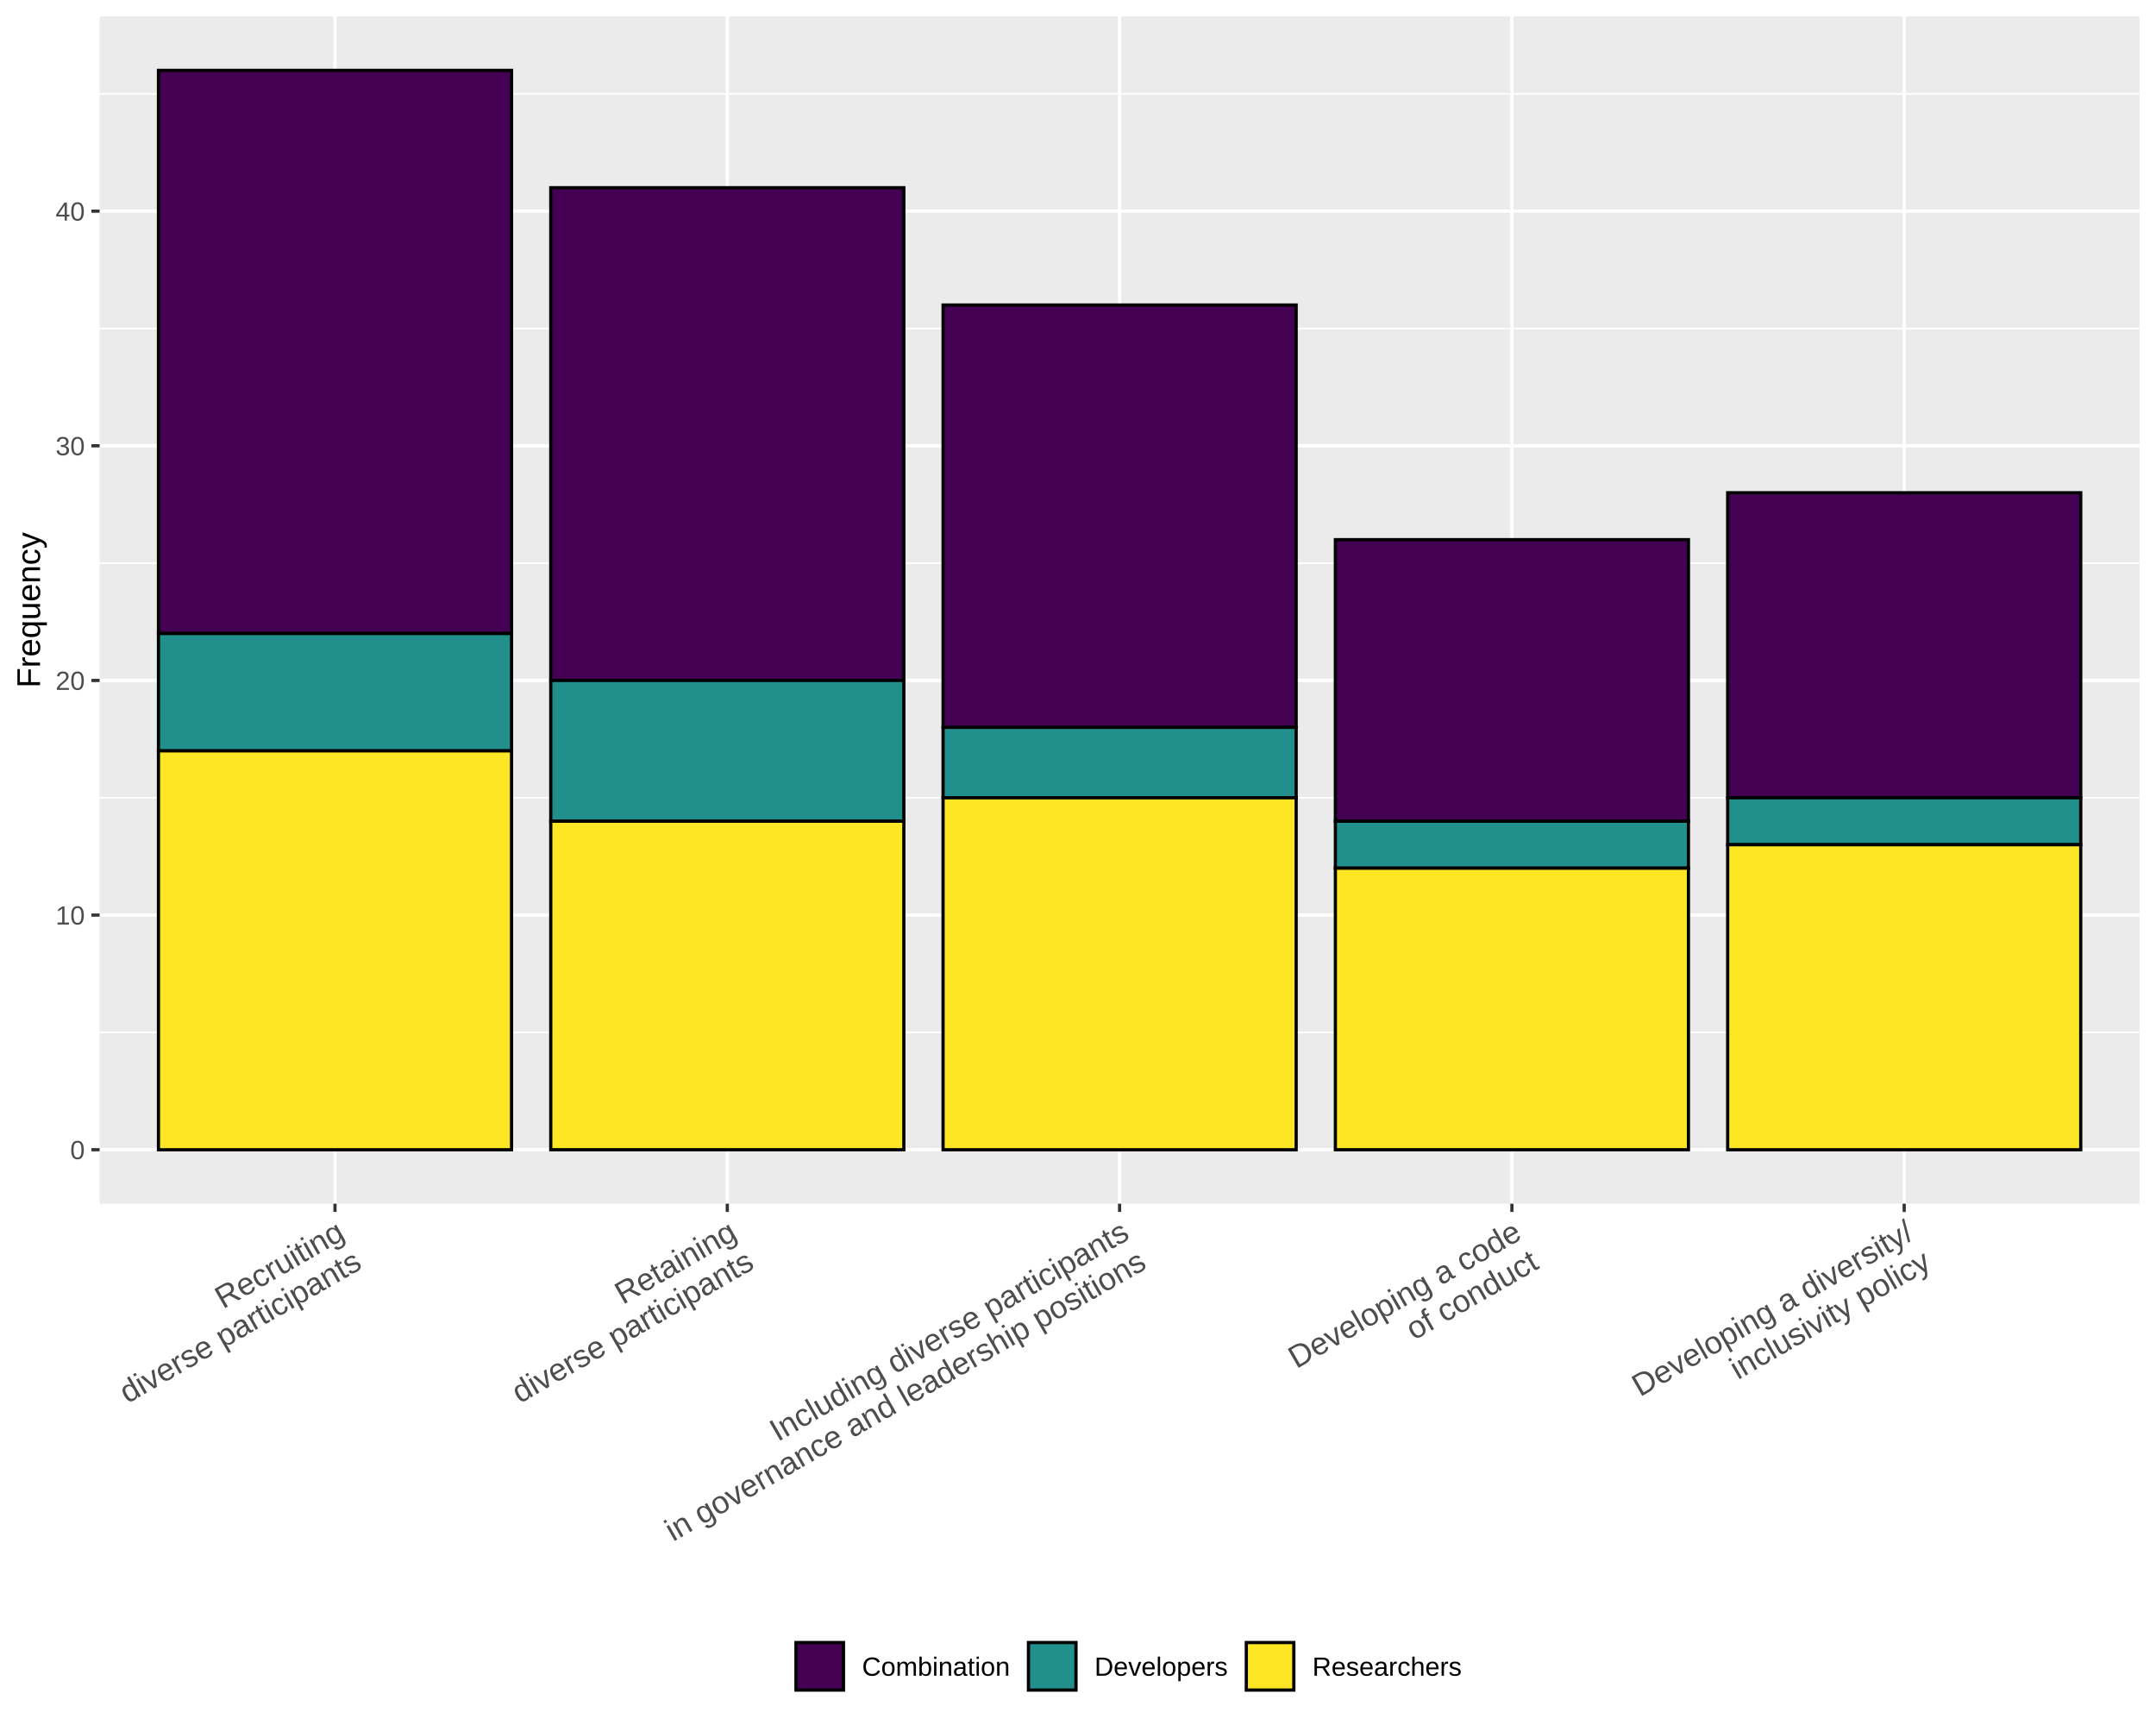
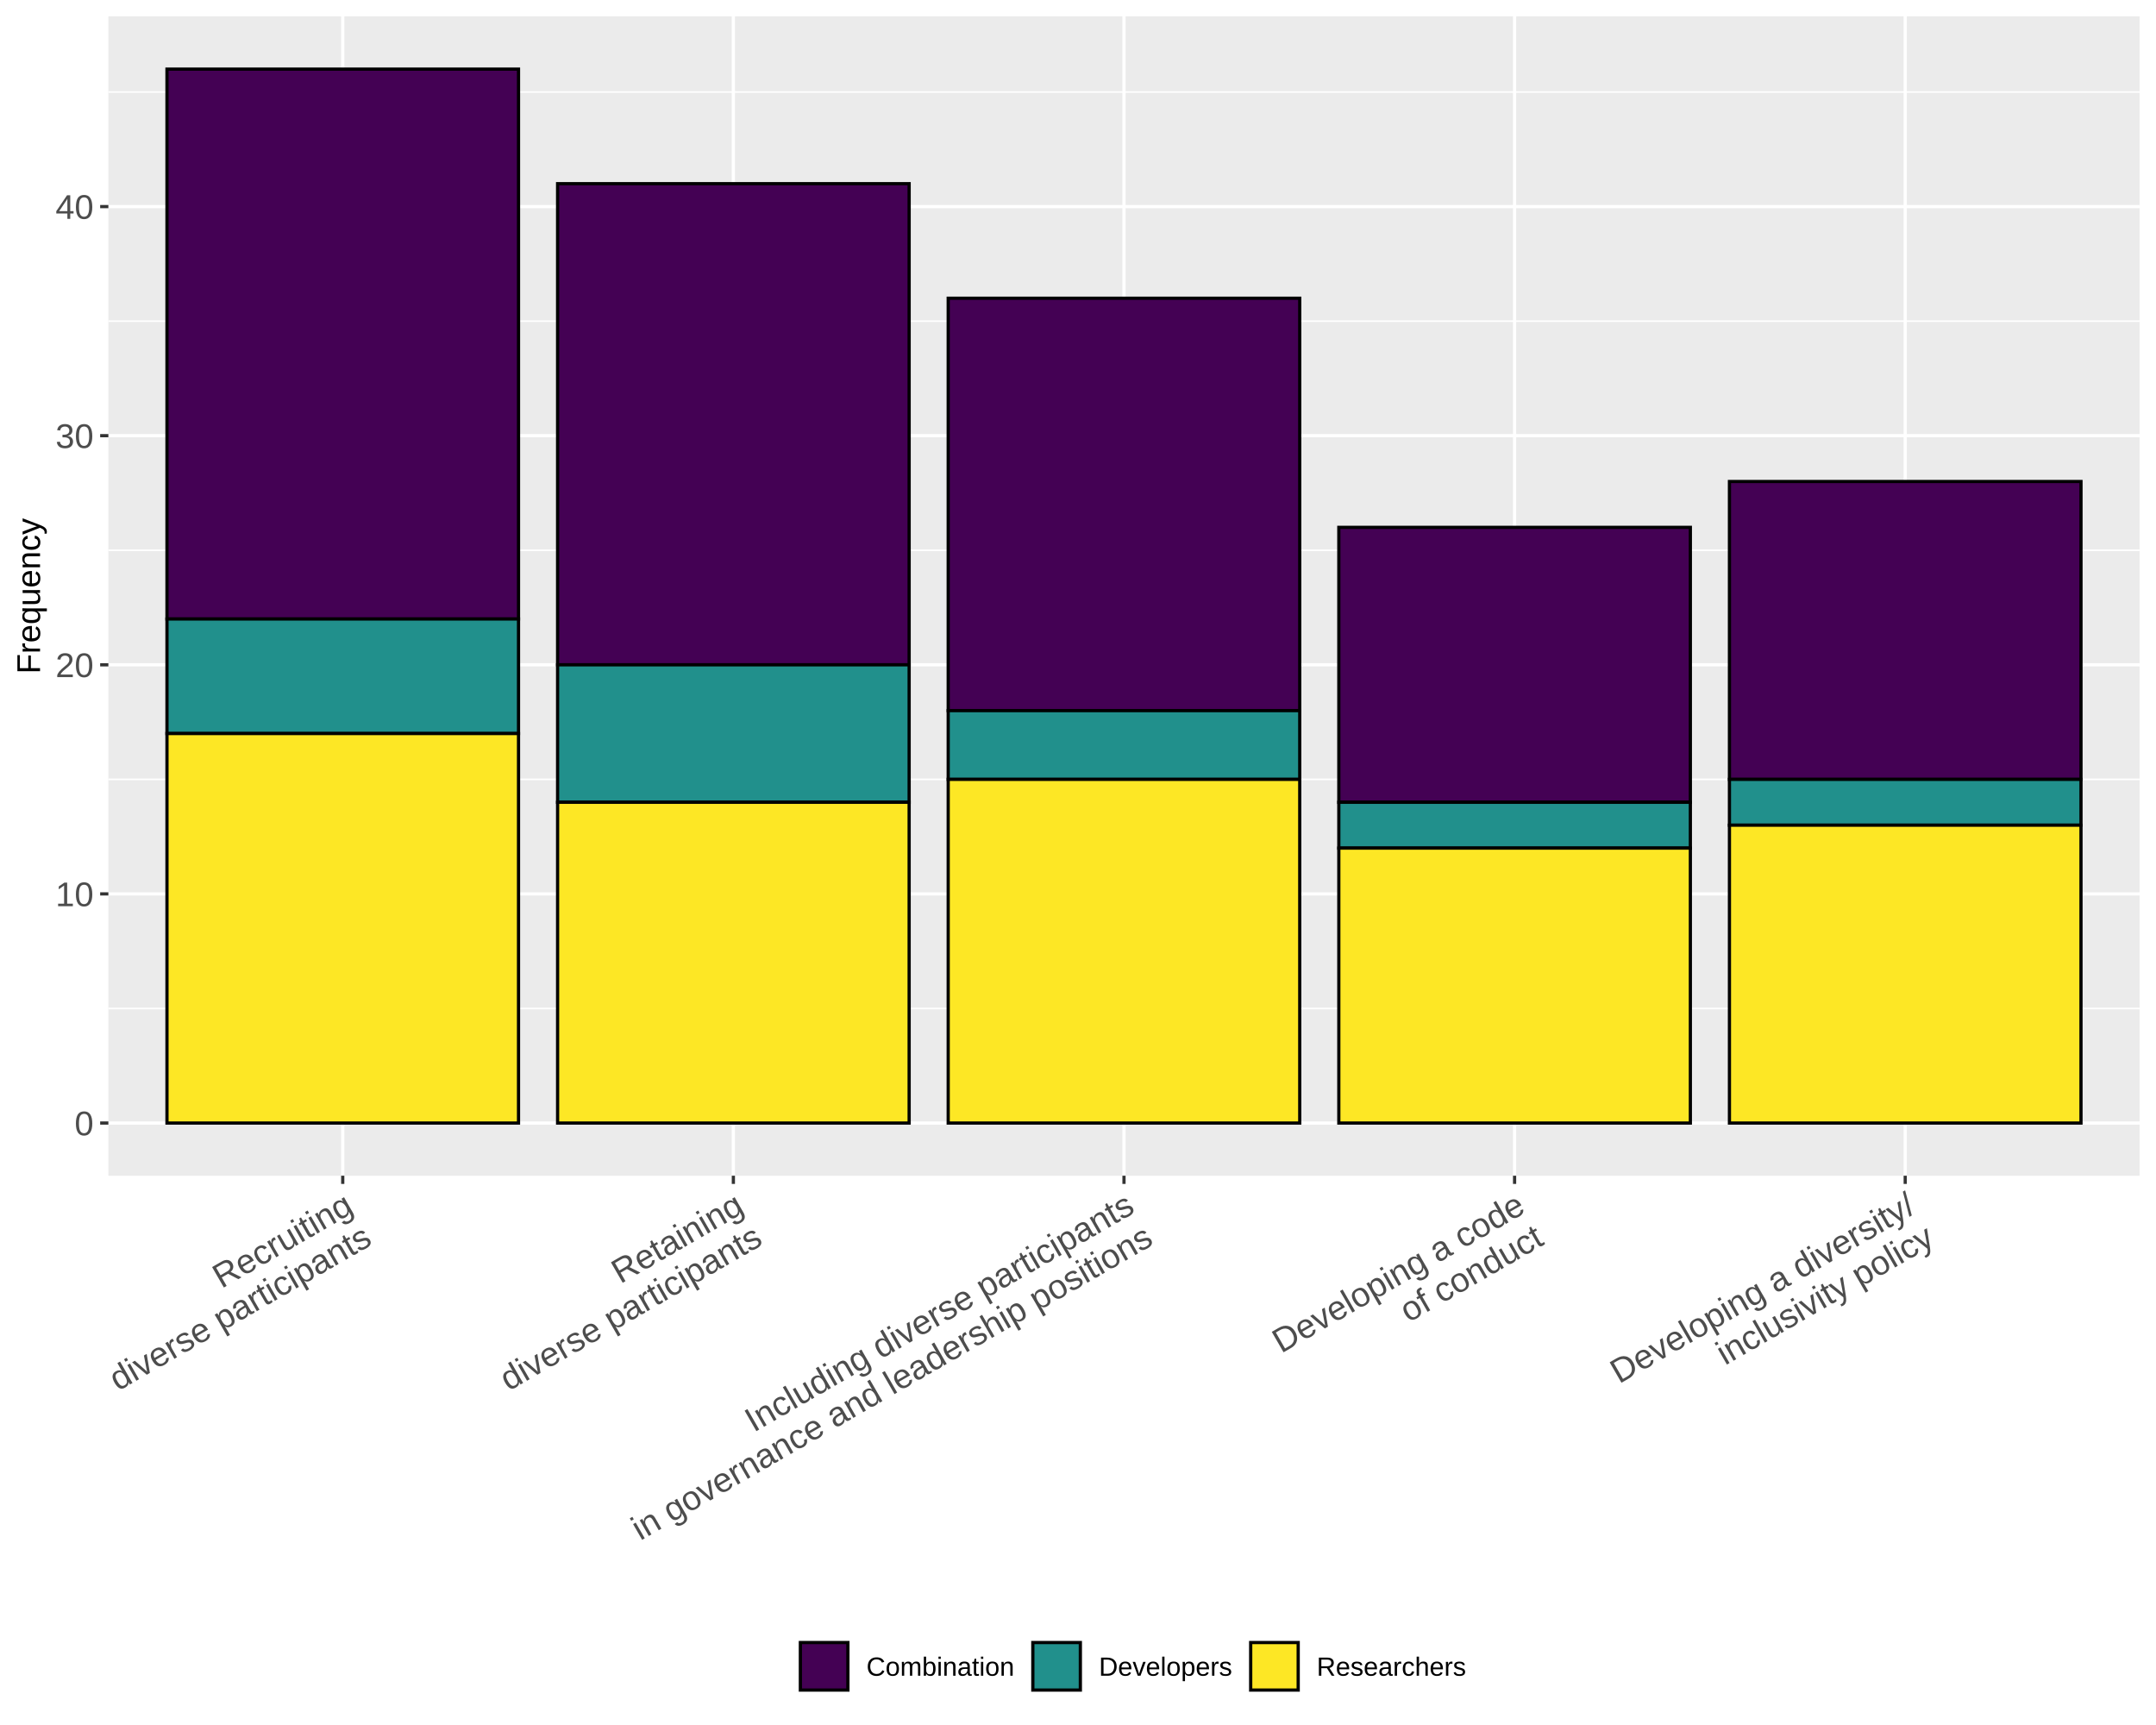
<svg xmlns="http://www.w3.org/2000/svg" class="svglite" width="720.00pt" height="576.00pt" viewBox="0 0 720.00 576.00">
  <defs>
    <style type="text/css">
    .svglite line, .svglite polyline, .svglite polygon, .svglite path, .svglite rect, .svglite circle {
      fill: none;
      stroke: #000000;
      stroke-linecap: round;
      stroke-linejoin: round;
      stroke-miterlimit: 10.00;
    }
    .svglite text {
      white-space: pre;
    }
  </style>
  </defs>
  <rect width="100%" height="100%" style="stroke: none; fill: #FFFFFF;" />
  <defs>
    <clipPath id="cpMC4wMHw3MjAuMDB8MC4wMHw1NzYuMDA=">
      <rect x="0.00" y="0.00" width="720.00" height="576.00" />
    </clipPath>
  </defs>
  <g clip-path="url(#cpMC4wMHw3MjAuMDB8MC4wMHw1NzYuMDA=)">
    <rect x="0.00" y="0.00" width="720.00" height="576.00" style="stroke-width: 1.07; stroke: #FFFFFF; fill: #FFFFFF;" />
  </g>
  <defs>
-     <clipPath id="cpMzMuMjd8NzE0LjUyfDUuNDh8NDAxLjkz">
-       <rect x="33.27" y="5.48" width="681.25" height="396.45" />
+     <clipPath id="cpMzYuMTl8NzE0LjUyfDUuNDh8MzkyLjU5">
+       <rect x="36.19" y="5.48" width="678.33" height="387.12" />
    </clipPath>
  </defs>
-   <g clip-path="url(#cpMzMuMjd8NzE0LjUyfDUuNDh8NDAxLjkz)">
-     <rect x="33.27" y="5.48" width="681.25" height="396.45" style="stroke-width: 1.07; stroke: none; fill: #EBEBEB;" />
-     <polyline points="33.27,344.74 714.52,344.74 " style="stroke-width: 0.53; stroke: #FFFFFF; stroke-linecap: butt;" />
-     <polyline points="33.27,266.39 714.52,266.39 " style="stroke-width: 0.53; stroke: #FFFFFF; stroke-linecap: butt;" />
-     <polyline points="33.27,188.04 714.52,188.04 " style="stroke-width: 0.53; stroke: #FFFFFF; stroke-linecap: butt;" />
-     <polyline points="33.27,109.69 714.52,109.69 " style="stroke-width: 0.53; stroke: #FFFFFF; stroke-linecap: butt;" />
-     <polyline points="33.27,31.34 714.52,31.34 " style="stroke-width: 0.53; stroke: #FFFFFF; stroke-linecap: butt;" />
-     <polyline points="33.27,383.91 714.52,383.91 " style="stroke-width: 1.07; stroke: #FFFFFF; stroke-linecap: butt;" />
-     <polyline points="33.27,305.56 714.52,305.56 " style="stroke-width: 1.07; stroke: #FFFFFF; stroke-linecap: butt;" />
-     <polyline points="33.27,227.21 714.52,227.21 " style="stroke-width: 1.07; stroke: #FFFFFF; stroke-linecap: butt;" />
-     <polyline points="33.27,148.86 714.52,148.86 " style="stroke-width: 1.07; stroke: #FFFFFF; stroke-linecap: butt;" />
-     <polyline points="33.27,70.51 714.52,70.51 " style="stroke-width: 1.07; stroke: #FFFFFF; stroke-linecap: butt;" />
-     <polyline points="111.87,401.93 111.87,5.48 " style="stroke-width: 1.07; stroke: #FFFFFF; stroke-linecap: butt;" />
-     <polyline points="242.88,401.93 242.88,5.48 " style="stroke-width: 1.07; stroke: #FFFFFF; stroke-linecap: butt;" />
-     <polyline points="373.89,401.93 373.89,5.48 " style="stroke-width: 1.07; stroke: #FFFFFF; stroke-linecap: butt;" />
-     <polyline points="504.90,401.93 504.90,5.48 " style="stroke-width: 1.07; stroke: #FFFFFF; stroke-linecap: butt;" />
-     <polyline points="635.91,401.93 635.91,5.48 " style="stroke-width: 1.07; stroke: #FFFFFF; stroke-linecap: butt;" />
-     <rect x="52.92" y="23.50" width="117.91" height="188.04" style="stroke-width: 1.07; stroke-linecap: square; stroke-linejoin: miter; fill: #440154;" />
-     <rect x="52.92" y="211.54" width="117.91" height="39.18" style="stroke-width: 1.07; stroke-linecap: square; stroke-linejoin: miter; fill: #21908C;" />
-     <rect x="52.92" y="250.72" width="117.91" height="133.20" style="stroke-width: 1.07; stroke-linecap: square; stroke-linejoin: miter; fill: #FDE725;" />
-     <rect x="183.93" y="62.68" width="117.91" height="164.54" style="stroke-width: 1.07; stroke-linecap: square; stroke-linejoin: miter; fill: #440154;" />
-     <rect x="183.93" y="227.21" width="117.91" height="47.01" style="stroke-width: 1.07; stroke-linecap: square; stroke-linejoin: miter; fill: #21908C;" />
-     <rect x="183.93" y="274.22" width="117.91" height="109.69" style="stroke-width: 1.07; stroke-linecap: square; stroke-linejoin: miter; fill: #FDE725;" />
-     <rect x="314.94" y="101.85" width="117.91" height="141.03" style="stroke-width: 1.07; stroke-linecap: square; stroke-linejoin: miter; fill: #440154;" />
-     <rect x="314.94" y="242.88" width="117.91" height="23.51" style="stroke-width: 1.07; stroke-linecap: square; stroke-linejoin: miter; fill: #21908C;" />
-     <rect x="314.94" y="266.39" width="117.91" height="117.53" style="stroke-width: 1.07; stroke-linecap: square; stroke-linejoin: miter; fill: #FDE725;" />
-     <rect x="445.95" y="180.20" width="117.91" height="94.02" style="stroke-width: 1.07; stroke-linecap: square; stroke-linejoin: miter; fill: #440154;" />
-     <rect x="445.95" y="274.22" width="117.91" height="15.67" style="stroke-width: 1.07; stroke-linecap: square; stroke-linejoin: miter; fill: #21908C;" />
-     <rect x="445.95" y="289.89" width="117.91" height="94.02" style="stroke-width: 1.07; stroke-linecap: square; stroke-linejoin: miter; fill: #FDE725;" />
-     <rect x="576.96" y="164.53" width="117.91" height="101.86" style="stroke-width: 1.07; stroke-linecap: square; stroke-linejoin: miter; fill: #440154;" />
-     <rect x="576.96" y="266.39" width="117.91" height="15.67" style="stroke-width: 1.07; stroke-linecap: square; stroke-linejoin: miter; fill: #21908C;" />
-     <rect x="576.96" y="282.06" width="117.91" height="101.86" style="stroke-width: 1.07; stroke-linecap: square; stroke-linejoin: miter; fill: #FDE725;" />
+   <g clip-path="url(#cpMzYuMTl8NzE0LjUyfDUuNDh8MzkyLjU5)">
+     <rect x="36.19" y="5.48" width="678.33" height="387.12" style="stroke-width: 1.07; stroke: none; fill: #EBEBEB;" />
+     <polyline points="36.19,336.75 714.52,336.75 " style="stroke-width: 0.53; stroke: #FFFFFF; stroke-linecap: butt;" />
+     <polyline points="36.19,260.24 714.52,260.24 " style="stroke-width: 0.53; stroke: #FFFFFF; stroke-linecap: butt;" />
+     <polyline points="36.19,183.74 714.52,183.74 " style="stroke-width: 0.53; stroke: #FFFFFF; stroke-linecap: butt;" />
+     <polyline points="36.19,107.23 714.52,107.23 " style="stroke-width: 0.53; stroke: #FFFFFF; stroke-linecap: butt;" />
+     <polyline points="36.19,30.73 714.52,30.73 " style="stroke-width: 0.53; stroke: #FFFFFF; stroke-linecap: butt;" />
+     <polyline points="36.19,375.00 714.52,375.00 " style="stroke-width: 1.07; stroke: #FFFFFF; stroke-linecap: butt;" />
+     <polyline points="36.19,298.49 714.52,298.49 " style="stroke-width: 1.07; stroke: #FFFFFF; stroke-linecap: butt;" />
+     <polyline points="36.19,221.99 714.52,221.99 " style="stroke-width: 1.07; stroke: #FFFFFF; stroke-linecap: butt;" />
+     <polyline points="36.19,145.48 714.52,145.48 " style="stroke-width: 1.07; stroke: #FFFFFF; stroke-linecap: butt;" />
+     <polyline points="36.19,68.98 714.52,68.98 " style="stroke-width: 1.07; stroke: #FFFFFF; stroke-linecap: butt;" />
+     <polyline points="114.46,392.59 114.46,5.48 " style="stroke-width: 1.07; stroke: #FFFFFF; stroke-linecap: butt;" />
+     <polyline points="244.91,392.59 244.91,5.48 " style="stroke-width: 1.07; stroke: #FFFFFF; stroke-linecap: butt;" />
+     <polyline points="375.36,392.59 375.36,5.48 " style="stroke-width: 1.07; stroke: #FFFFFF; stroke-linecap: butt;" />
+     <polyline points="505.80,392.59 505.80,5.48 " style="stroke-width: 1.07; stroke: #FFFFFF; stroke-linecap: butt;" />
+     <polyline points="636.25,392.59 636.25,5.48 " style="stroke-width: 1.07; stroke: #FFFFFF; stroke-linecap: butt;" />
+     <rect x="55.76" y="23.08" width="117.40" height="183.61" style="stroke-width: 1.07; stroke-linecap: square; stroke-linejoin: miter; fill: #440154;" />
+     <rect x="55.76" y="206.69" width="117.40" height="38.25" style="stroke-width: 1.07; stroke-linecap: square; stroke-linejoin: miter; fill: #21908C;" />
+     <rect x="55.76" y="244.94" width="117.40" height="130.06" style="stroke-width: 1.07; stroke-linecap: square; stroke-linejoin: miter; fill: #FDE725;" />
+     <rect x="186.21" y="61.33" width="117.40" height="160.66" style="stroke-width: 1.07; stroke-linecap: square; stroke-linejoin: miter; fill: #440154;" />
+     <rect x="186.21" y="221.99" width="117.40" height="45.90" style="stroke-width: 1.07; stroke-linecap: square; stroke-linejoin: miter; fill: #21908C;" />
+     <rect x="186.21" y="267.89" width="117.40" height="107.11" style="stroke-width: 1.07; stroke-linecap: square; stroke-linejoin: miter; fill: #FDE725;" />
+     <rect x="316.65" y="99.58" width="117.40" height="137.71" style="stroke-width: 1.07; stroke-linecap: square; stroke-linejoin: miter; fill: #440154;" />
+     <rect x="316.65" y="237.29" width="117.40" height="22.95" style="stroke-width: 1.07; stroke-linecap: square; stroke-linejoin: miter; fill: #21908C;" />
+     <rect x="316.65" y="260.24" width="117.40" height="114.76" style="stroke-width: 1.07; stroke-linecap: square; stroke-linejoin: miter; fill: #FDE725;" />
+     <rect x="447.10" y="176.09" width="117.40" height="91.81" style="stroke-width: 1.07; stroke-linecap: square; stroke-linejoin: miter; fill: #440154;" />
+     <rect x="447.10" y="267.89" width="117.40" height="15.30" style="stroke-width: 1.07; stroke-linecap: square; stroke-linejoin: miter; fill: #21908C;" />
+     <rect x="447.10" y="283.19" width="117.40" height="91.81" style="stroke-width: 1.07; stroke-linecap: square; stroke-linejoin: miter; fill: #FDE725;" />
+     <rect x="577.55" y="160.78" width="117.40" height="99.46" style="stroke-width: 1.07; stroke-linecap: square; stroke-linejoin: miter; fill: #440154;" />
+     <rect x="577.55" y="260.24" width="117.40" height="15.30" style="stroke-width: 1.07; stroke-linecap: square; stroke-linejoin: miter; fill: #21908C;" />
+     <rect x="577.55" y="275.54" width="117.40" height="99.46" style="stroke-width: 1.07; stroke-linecap: square; stroke-linejoin: miter; fill: #FDE725;" />
  </g>
  <g clip-path="url(#cpMC4wMHw3MjAuMDB8MC4wMHw1NzYuMDA=)">
-     <text x="28.34" y="387.06" text-anchor="end" style="font-size: 8.80px;fill: #4D4D4D; font-family: &quot;Arial&quot;;" textLength="4.90px" lengthAdjust="spacingAndGlyphs">0</text>
-     <text x="28.34" y="308.71" text-anchor="end" style="font-size: 8.80px;fill: #4D4D4D; font-family: &quot;Arial&quot;;" textLength="9.79px" lengthAdjust="spacingAndGlyphs">10</text>
-     <text x="28.34" y="230.36" text-anchor="end" style="font-size: 8.80px;fill: #4D4D4D; font-family: &quot;Arial&quot;;" textLength="9.79px" lengthAdjust="spacingAndGlyphs">20</text>
-     <text x="28.34" y="152.01" text-anchor="end" style="font-size: 8.80px;fill: #4D4D4D; font-family: &quot;Arial&quot;;" textLength="9.79px" lengthAdjust="spacingAndGlyphs">30</text>
-     <text x="28.34" y="73.66" text-anchor="end" style="font-size: 8.80px;fill: #4D4D4D; font-family: &quot;Arial&quot;;" textLength="9.79px" lengthAdjust="spacingAndGlyphs">40</text>
-     <polyline points="30.53,383.91 33.27,383.91 " style="stroke-width: 1.07; stroke: #333333; stroke-linecap: butt;" />
-     <polyline points="30.53,305.56 33.27,305.56 " style="stroke-width: 1.07; stroke: #333333; stroke-linecap: butt;" />
-     <polyline points="30.53,227.21 33.27,227.21 " style="stroke-width: 1.07; stroke: #333333; stroke-linecap: butt;" />
-     <polyline points="30.53,148.86 33.27,148.86 " style="stroke-width: 1.07; stroke: #333333; stroke-linecap: butt;" />
-     <polyline points="30.53,70.51 33.27,70.51 " style="stroke-width: 1.07; stroke: #333333; stroke-linecap: butt;" />
-     <polyline points="111.87,404.67 111.87,401.93 " style="stroke-width: 1.07; stroke: #333333; stroke-linecap: butt;" />
-     <polyline points="242.88,404.67 242.88,401.93 " style="stroke-width: 1.07; stroke: #333333; stroke-linecap: butt;" />
-     <polyline points="373.89,404.67 373.89,401.93 " style="stroke-width: 1.07; stroke: #333333; stroke-linecap: butt;" />
-     <polyline points="504.90,404.67 504.90,401.93 " style="stroke-width: 1.07; stroke: #333333; stroke-linecap: butt;" />
-     <polyline points="635.91,404.67 635.91,401.93 " style="stroke-width: 1.07; stroke: #333333; stroke-linecap: butt;" />
-     <text transform="translate(115.66,413.42) rotate(-30)" text-anchor="end" style="font-size: 10.56px;fill: #4D4D4D; font-family: &quot;Arial&quot;;" textLength="47.48px" lengthAdjust="spacingAndGlyphs">Recruiting</text>
-     <text transform="translate(121.36,423.29) rotate(-30)" text-anchor="end" style="font-size: 10.56px;fill: #4D4D4D; font-family: &quot;Arial&quot;;" textLength="93.79px" lengthAdjust="spacingAndGlyphs"> diverse participants</text>
-     <text transform="translate(246.67,413.42) rotate(-30)" text-anchor="end" style="font-size: 10.56px;fill: #4D4D4D; font-family: &quot;Arial&quot;;" textLength="44.57px" lengthAdjust="spacingAndGlyphs">Retaining</text>
-     <text transform="translate(252.37,423.29) rotate(-30)" text-anchor="end" style="font-size: 10.56px;fill: #4D4D4D; font-family: &quot;Arial&quot;;" textLength="93.79px" lengthAdjust="spacingAndGlyphs"> diverse participants</text>
-     <text transform="translate(377.68,413.42) rotate(-30)" text-anchor="end" style="font-size: 10.56px;fill: #4D4D4D; font-family: &quot;Arial&quot;;" textLength="136.02px" lengthAdjust="spacingAndGlyphs">Including diverse participants</text>
-     <text transform="translate(383.38,423.29) rotate(-30)" text-anchor="end" style="font-size: 10.56px;fill: #4D4D4D; font-family: &quot;Arial&quot;;" textLength="185.89px" lengthAdjust="spacingAndGlyphs"> in governance and leadership positions</text>
-     <text transform="translate(508.69,413.42) rotate(-30)" text-anchor="end" style="font-size: 10.56px;fill: #4D4D4D; font-family: &quot;Arial&quot;;" textLength="87.38px" lengthAdjust="spacingAndGlyphs">Developing a code</text>
-     <text transform="translate(514.39,423.29) rotate(-30)" text-anchor="end" style="font-size: 10.56px;fill: #4D4D4D; font-family: &quot;Arial&quot;;" textLength="51.60px" lengthAdjust="spacingAndGlyphs"> of conduct</text>
-     <text transform="translate(639.70,413.42) rotate(-30)" text-anchor="end" style="font-size: 10.56px;fill: #4D4D4D; font-family: &quot;Arial&quot;;" textLength="106.11px" lengthAdjust="spacingAndGlyphs">Developing a diversity/</text>
-     <text transform="translate(645.40,423.29) rotate(-30)" text-anchor="end" style="font-size: 10.56px;fill: #4D4D4D; font-family: &quot;Arial&quot;;" textLength="77.93px" lengthAdjust="spacingAndGlyphs"> inclusivity policy</text>
-     <text transform="translate(13.37,203.71) rotate(-90)" text-anchor="middle" style="font-size: 11.00px; font-family: &quot;Arial&quot;;" textLength="51.98px" lengthAdjust="spacingAndGlyphs">Frequency</text>
-     <rect x="254.16" y="542.28" width="239.47" height="28.24" style="stroke-width: 1.07; stroke: none; fill: #FFFFFF;" />
-     <rect x="265.12" y="547.76" width="17.28" height="17.28" style="stroke-width: 1.07; stroke: none; fill: #F2F2F2;" />
-     <rect x="265.82" y="548.47" width="15.86" height="15.86" style="stroke-width: 1.07; stroke-linecap: square; stroke-linejoin: miter; fill: #440154;" />
-     <rect x="342.75" y="547.76" width="17.28" height="17.28" style="stroke-width: 1.07; stroke: none; fill: #F2F2F2;" />
-     <rect x="343.46" y="548.47" width="15.86" height="15.86" style="stroke-width: 1.07; stroke-linecap: square; stroke-linejoin: miter; fill: #21908C;" />
-     <rect x="415.50" y="547.76" width="17.28" height="17.28" style="stroke-width: 1.07; stroke: none; fill: #F2F2F2;" />
-     <rect x="416.21" y="548.47" width="15.86" height="15.86" style="stroke-width: 1.07; stroke-linecap: square; stroke-linejoin: miter; fill: #FDE725;" />
-     <text x="287.88" y="559.55" style="font-size: 8.80px; font-family: &quot;Arial&quot;;" textLength="49.40px" lengthAdjust="spacingAndGlyphs">Combination</text>
-     <text x="365.51" y="559.55" style="font-size: 8.80px; font-family: &quot;Arial&quot;;" textLength="44.51px" lengthAdjust="spacingAndGlyphs">Developers</text>
-     <text x="438.26" y="559.55" style="font-size: 8.80px; font-family: &quot;Arial&quot;;" textLength="49.89px" lengthAdjust="spacingAndGlyphs">Researchers</text>
+     <text x="31.26" y="379.10" text-anchor="end" style="font-size: 11.44px;fill: #4D4D4D; font-family: &quot;Arial&quot;;" textLength="6.36px" lengthAdjust="spacingAndGlyphs">0</text>
+     <text x="31.26" y="302.60" text-anchor="end" style="font-size: 11.44px;fill: #4D4D4D; font-family: &quot;Arial&quot;;" textLength="12.72px" lengthAdjust="spacingAndGlyphs">10</text>
+     <text x="31.26" y="226.09" text-anchor="end" style="font-size: 11.44px;fill: #4D4D4D; font-family: &quot;Arial&quot;;" textLength="12.72px" lengthAdjust="spacingAndGlyphs">20</text>
+     <text x="31.26" y="149.59" text-anchor="end" style="font-size: 11.44px;fill: #4D4D4D; font-family: &quot;Arial&quot;;" textLength="12.72px" lengthAdjust="spacingAndGlyphs">30</text>
+     <text x="31.26" y="73.08" text-anchor="end" style="font-size: 11.44px;fill: #4D4D4D; font-family: &quot;Arial&quot;;" textLength="12.72px" lengthAdjust="spacingAndGlyphs">40</text>
+     <polyline points="33.45,375.00 36.19,375.00 " style="stroke-width: 1.07; stroke: #333333; stroke-linecap: butt;" />
+     <polyline points="33.45,298.49 36.19,298.49 " style="stroke-width: 1.07; stroke: #333333; stroke-linecap: butt;" />
+     <polyline points="33.45,221.99 36.19,221.99 " style="stroke-width: 1.07; stroke: #333333; stroke-linecap: butt;" />
+     <polyline points="33.45,145.48 36.19,145.48 " style="stroke-width: 1.07; stroke: #333333; stroke-linecap: butt;" />
+     <polyline points="33.45,68.98 36.19,68.98 " style="stroke-width: 1.07; stroke: #333333; stroke-linecap: butt;" />
+     <polyline points="114.46,395.33 114.46,392.59 " style="stroke-width: 1.07; stroke: #333333; stroke-linecap: butt;" />
+     <polyline points="244.91,395.33 244.91,392.59 " style="stroke-width: 1.07; stroke: #333333; stroke-linecap: butt;" />
+     <polyline points="375.36,395.33 375.36,392.59 " style="stroke-width: 1.07; stroke: #333333; stroke-linecap: butt;" />
+     <polyline points="505.80,395.33 505.80,392.59 " style="stroke-width: 1.07; stroke: #333333; stroke-linecap: butt;" />
+     <polyline points="636.25,395.33 636.25,392.59 " style="stroke-width: 1.07; stroke: #333333; stroke-linecap: butt;" />
+     <text transform="translate(118.56,404.63) rotate(-30)" text-anchor="end" style="font-size: 11.44px;fill: #4D4D4D; font-family: &quot;Arial&quot;;" textLength="51.47px" lengthAdjust="spacingAndGlyphs">Recruiting</text>
+     <text transform="translate(124.74,415.33) rotate(-30)" text-anchor="end" style="font-size: 11.44px;fill: #4D4D4D; font-family: &quot;Arial&quot;;" textLength="101.67px" lengthAdjust="spacingAndGlyphs"> diverse participants</text>
+     <text transform="translate(249.01,404.63) rotate(-30)" text-anchor="end" style="font-size: 11.44px;fill: #4D4D4D; font-family: &quot;Arial&quot;;" textLength="48.30px" lengthAdjust="spacingAndGlyphs">Retaining</text>
+     <text transform="translate(255.19,415.33) rotate(-30)" text-anchor="end" style="font-size: 11.44px;fill: #4D4D4D; font-family: &quot;Arial&quot;;" textLength="101.67px" lengthAdjust="spacingAndGlyphs"> diverse participants</text>
+     <text transform="translate(379.46,404.63) rotate(-30)" text-anchor="end" style="font-size: 11.44px;fill: #4D4D4D; font-family: &quot;Arial&quot;;" textLength="147.43px" lengthAdjust="spacingAndGlyphs">Including diverse participants</text>
+     <text transform="translate(385.64,415.33) rotate(-30)" text-anchor="end" style="font-size: 11.44px;fill: #4D4D4D; font-family: &quot;Arial&quot;;" textLength="201.47px" lengthAdjust="spacingAndGlyphs"> in governance and leadership positions</text>
+     <text transform="translate(509.91,404.63) rotate(-30)" text-anchor="end" style="font-size: 11.44px;fill: #4D4D4D; font-family: &quot;Arial&quot;;" textLength="94.70px" lengthAdjust="spacingAndGlyphs">Developing a code</text>
+     <text transform="translate(516.09,415.33) rotate(-30)" text-anchor="end" style="font-size: 11.44px;fill: #4D4D4D; font-family: &quot;Arial&quot;;" textLength="55.92px" lengthAdjust="spacingAndGlyphs"> of conduct</text>
+     <text transform="translate(640.36,404.63) rotate(-30)" text-anchor="end" style="font-size: 11.44px;fill: #4D4D4D; font-family: &quot;Arial&quot;;" textLength="115.02px" lengthAdjust="spacingAndGlyphs">Developing a diversity/</text>
+     <text transform="translate(646.53,415.33) rotate(-30)" text-anchor="end" style="font-size: 11.44px;fill: #4D4D4D; font-family: &quot;Arial&quot;;" textLength="84.51px" lengthAdjust="spacingAndGlyphs"> inclusivity policy</text>
+     <text transform="translate(13.37,199.04) rotate(-90)" text-anchor="middle" style="font-size: 11.00px; font-family: &quot;Arial&quot;;" textLength="51.98px" lengthAdjust="spacingAndGlyphs">Frequency</text>
+     <rect x="255.62" y="542.28" width="239.47" height="28.24" style="stroke-width: 1.07; stroke: none; fill: #FFFFFF;" />
+     <rect x="266.58" y="547.76" width="17.28" height="17.28" style="stroke-width: 1.07; stroke: none; fill: #F2F2F2;" />
+     <rect x="267.29" y="548.47" width="15.86" height="15.86" style="stroke-width: 1.07; stroke-linecap: square; stroke-linejoin: miter; fill: #440154;" />
+     <rect x="344.22" y="547.76" width="17.28" height="17.28" style="stroke-width: 1.07; stroke: none; fill: #F2F2F2;" />
+     <rect x="344.92" y="548.47" width="15.86" height="15.86" style="stroke-width: 1.07; stroke-linecap: square; stroke-linejoin: miter; fill: #21908C;" />
+     <rect x="416.96" y="547.76" width="17.28" height="17.28" style="stroke-width: 1.07; stroke: none; fill: #F2F2F2;" />
+     <rect x="417.67" y="548.47" width="15.86" height="15.86" style="stroke-width: 1.07; stroke-linecap: square; stroke-linejoin: miter; fill: #FDE725;" />
+     <text x="289.34" y="559.55" style="font-size: 8.80px; font-family: &quot;Arial&quot;;" textLength="49.40px" lengthAdjust="spacingAndGlyphs">Combination</text>
+     <text x="366.98" y="559.55" style="font-size: 8.80px; font-family: &quot;Arial&quot;;" textLength="44.51px" lengthAdjust="spacingAndGlyphs">Developers</text>
+     <text x="439.72" y="559.55" style="font-size: 8.80px; font-family: &quot;Arial&quot;;" textLength="49.89px" lengthAdjust="spacingAndGlyphs">Researchers</text>
  </g>
</svg>
